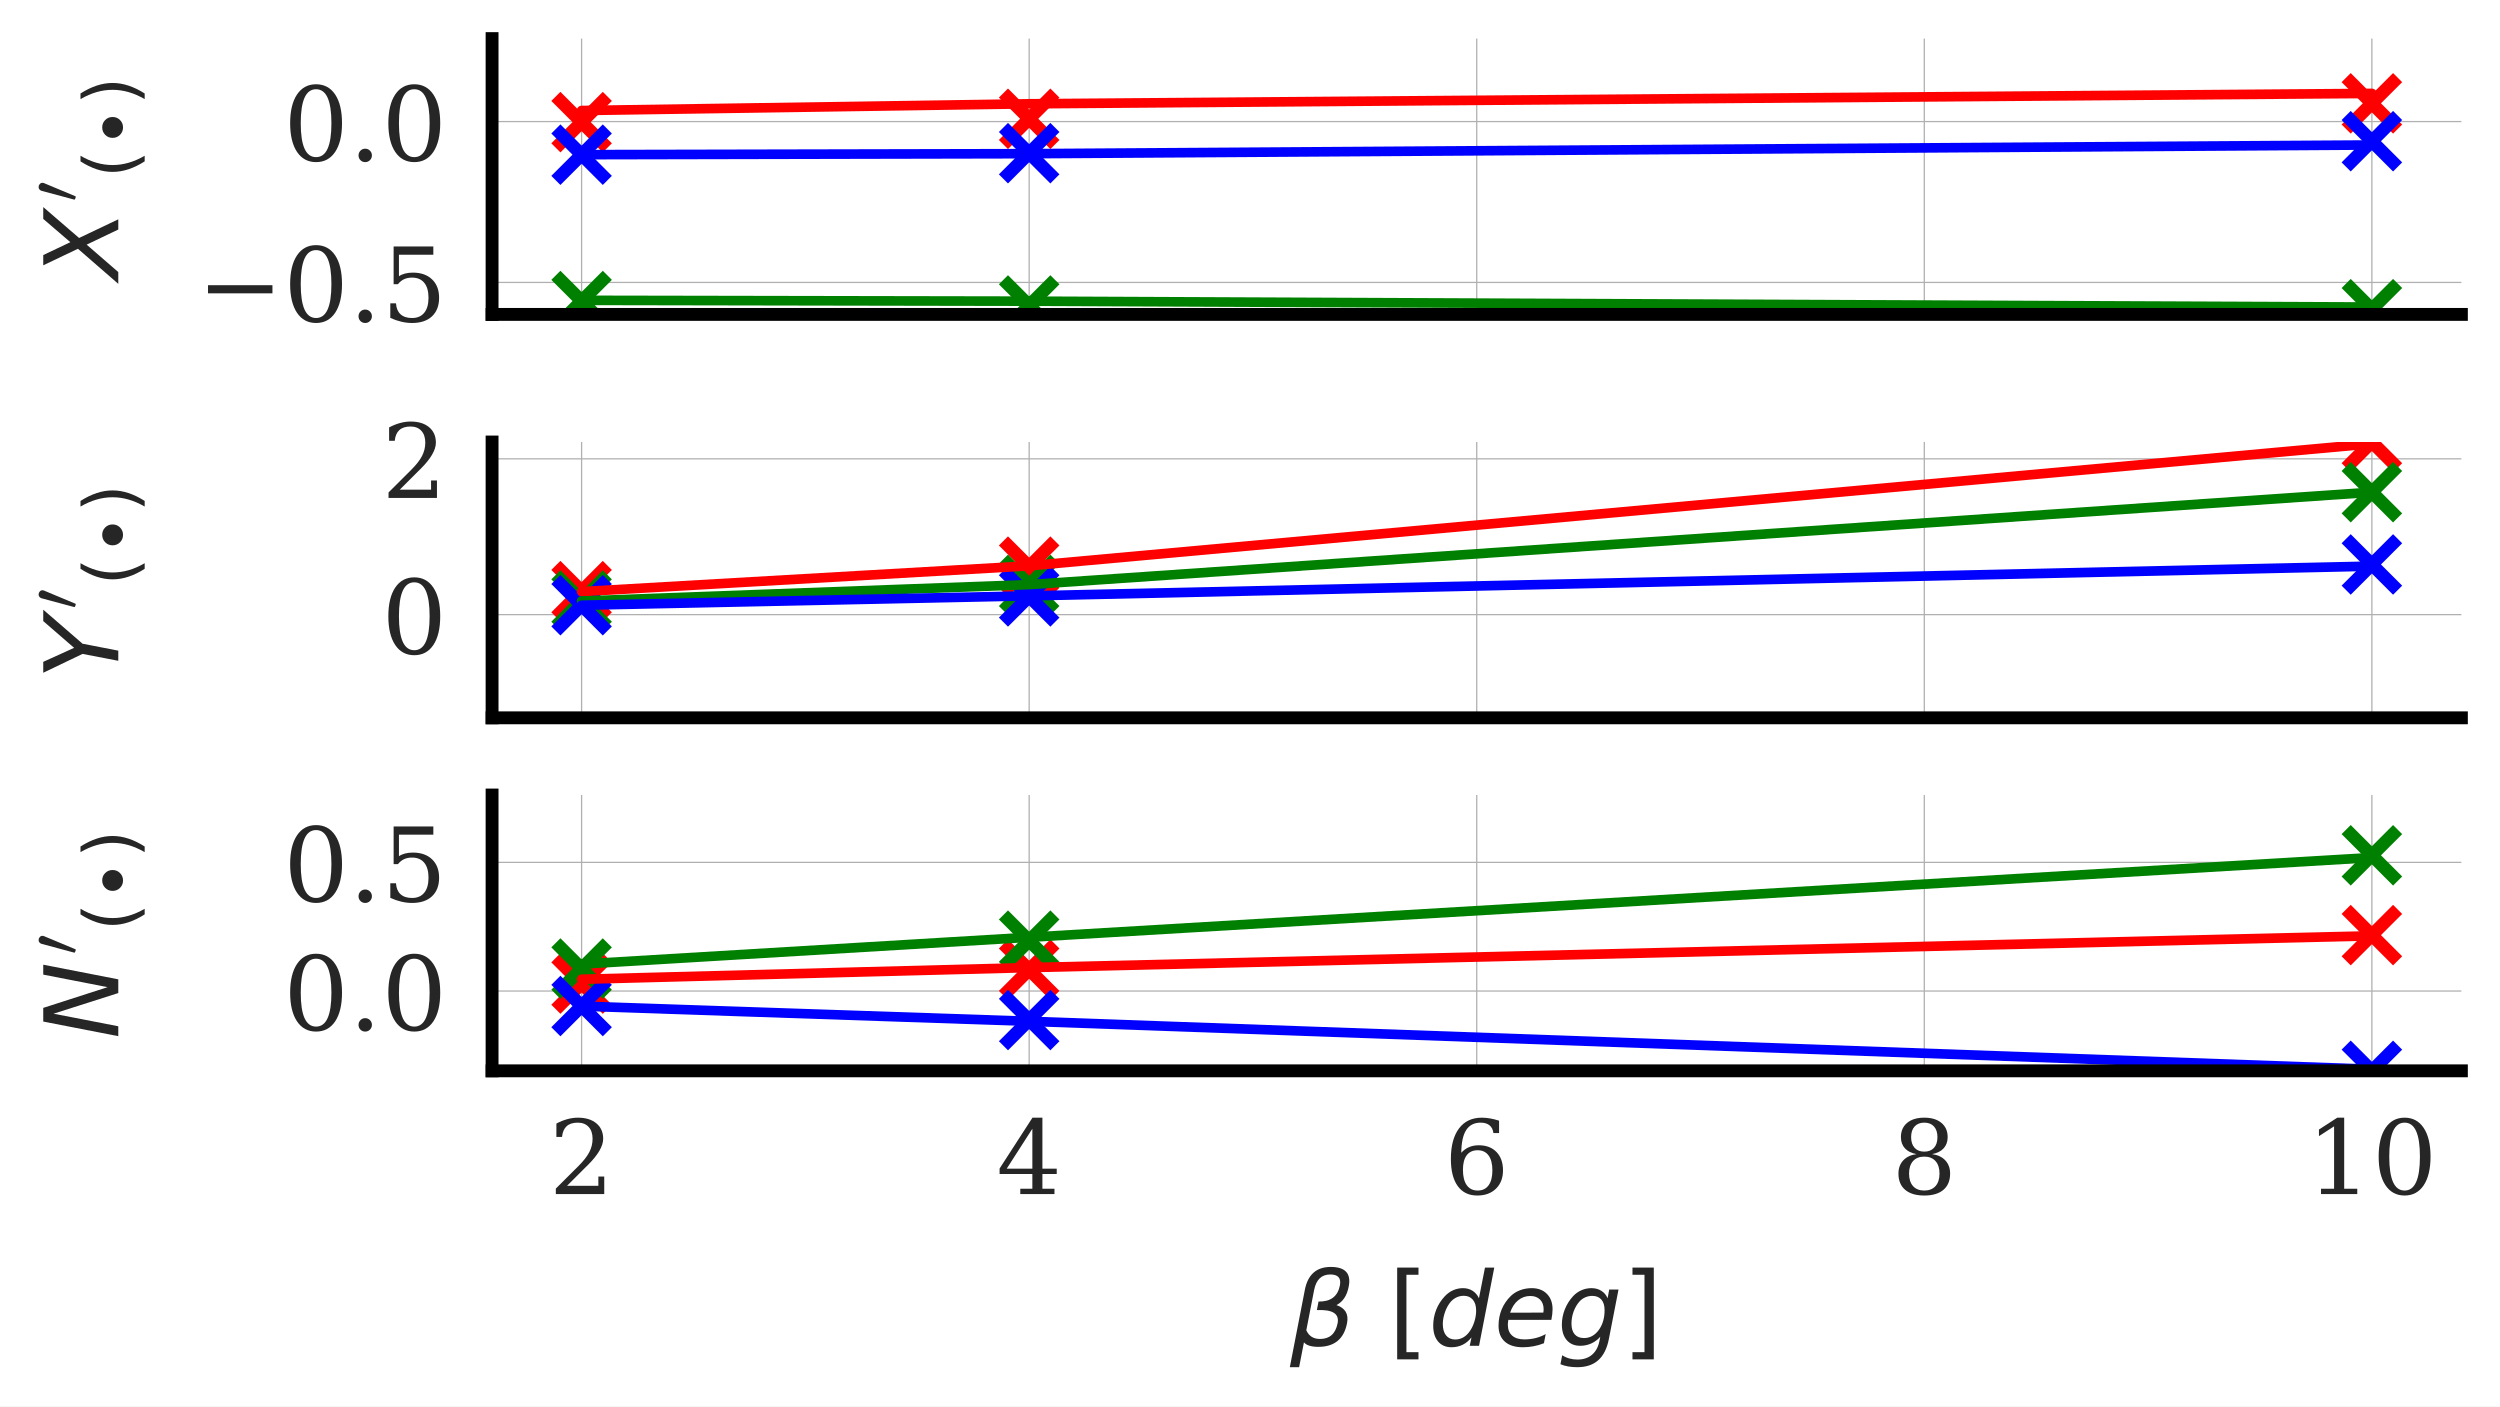
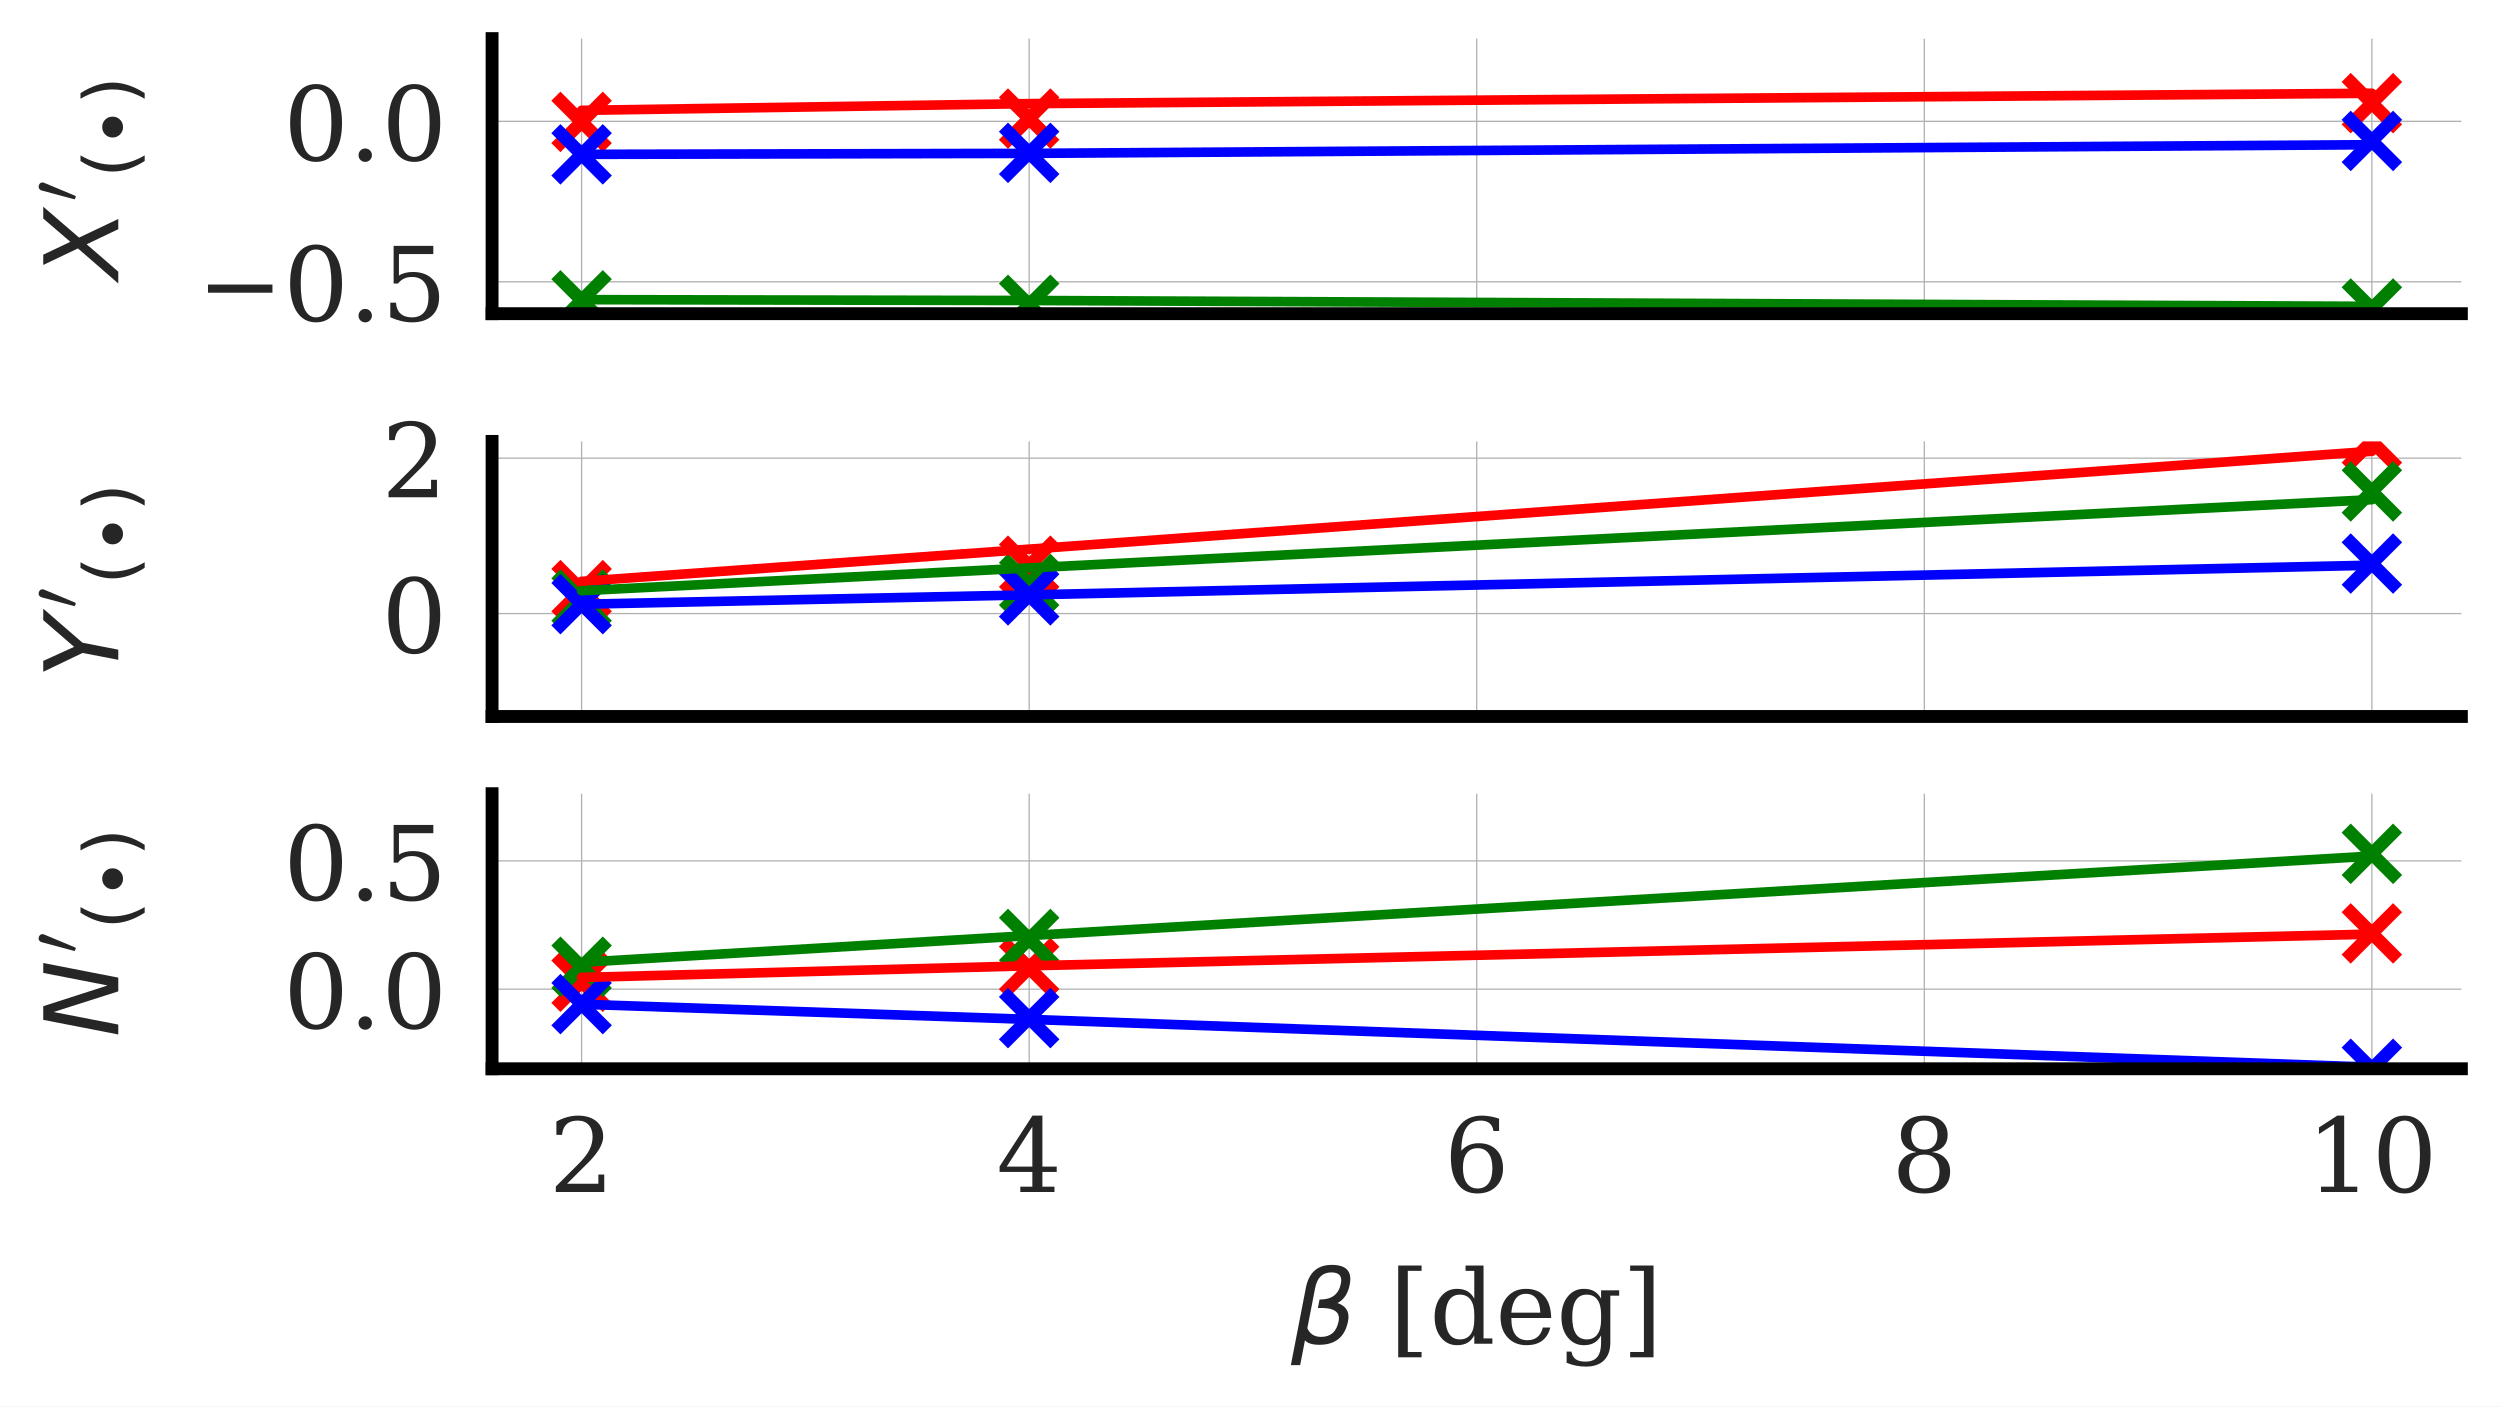
<svg xmlns="http://www.w3.org/2000/svg" xmlns:xlink="http://www.w3.org/1999/xlink" width="194.31pt" height="109.312pt" viewBox="0 0 194.31 109.312" version="1.1">
  <defs>
    <style type="text/css">*{stroke-linejoin: round; stroke-linecap: butt}</style>
  </defs>
  <g id="figure_1">
    <g id="patch_1">
      <path d="M 0 109.312  L 194.31 109.312  L 194.31 0  L 0 0  z " style="fill: #ffffff" />
    </g>
    <g id="axes_1">
      <g id="patch_2">
-         <path d="M 38.246 24.437  L 191.309 24.437  L 191.309 3  L 38.246 3  z " style="fill: #ffffff" />
+         <path d="M 38.246 24.38  L 191.309 24.38  L 191.309 3  L 38.246 3  z " style="fill: #ffffff" />
      </g>
      <g id="matplotlib.axis_1">
        <g id="xtick_1">
          <g id="line2d_1">
-             <path d="M 45.204 24.437  L 45.204 3  " clip-path="url(#pfe09e38cf2)" style="fill: none; stroke: #b0b0b0; stroke-width: 0.1; stroke-linecap: round" />
+             <path d="M 45.204 24.38  L 45.204 3  " clip-path="url(#pa5f23b35cd)" style="fill: none; stroke: #b0b0b0; stroke-width: 0.1; stroke-linecap: round" />
          </g>
          <g id="line2d_2" />
        </g>
        <g id="xtick_2">
          <g id="line2d_3">
-             <path d="M 79.991 24.437  L 79.991 3  " clip-path="url(#pfe09e38cf2)" style="fill: none; stroke: #b0b0b0; stroke-width: 0.1; stroke-linecap: round" />
+             <path d="M 79.991 24.38  L 79.991 3  " clip-path="url(#pa5f23b35cd)" style="fill: none; stroke: #b0b0b0; stroke-width: 0.1; stroke-linecap: round" />
          </g>
          <g id="line2d_4" />
        </g>
        <g id="xtick_3">
          <g id="line2d_5">
-             <path d="M 114.778 24.437  L 114.778 3  " clip-path="url(#pfe09e38cf2)" style="fill: none; stroke: #b0b0b0; stroke-width: 0.1; stroke-linecap: round" />
+             <path d="M 114.778 24.38  L 114.778 3  " clip-path="url(#pa5f23b35cd)" style="fill: none; stroke: #b0b0b0; stroke-width: 0.1; stroke-linecap: round" />
          </g>
          <g id="line2d_6" />
        </g>
        <g id="xtick_4">
          <g id="line2d_7">
-             <path d="M 149.565 24.437  L 149.565 3  " clip-path="url(#pfe09e38cf2)" style="fill: none; stroke: #b0b0b0; stroke-width: 0.1; stroke-linecap: round" />
+             <path d="M 149.565 24.38  L 149.565 3  " clip-path="url(#pa5f23b35cd)" style="fill: none; stroke: #b0b0b0; stroke-width: 0.1; stroke-linecap: round" />
          </g>
          <g id="line2d_8" />
        </g>
        <g id="xtick_5">
          <g id="line2d_9">
-             <path d="M 184.352 24.437  L 184.352 3  " clip-path="url(#pfe09e38cf2)" style="fill: none; stroke: #b0b0b0; stroke-width: 0.1; stroke-linecap: round" />
+             <path d="M 184.352 24.38  L 184.352 3  " clip-path="url(#pa5f23b35cd)" style="fill: none; stroke: #b0b0b0; stroke-width: 0.1; stroke-linecap: round" />
          </g>
          <g id="line2d_10" />
        </g>
      </g>
      <g id="matplotlib.axis_2">
        <g id="ytick_1">
          <g id="line2d_11">
-             <path d="M 38.246 21.951  L 191.309 21.951  " clip-path="url(#pfe09e38cf2)" style="fill: none; stroke: #b0b0b0; stroke-width: 0.1; stroke-linecap: round" />
+             <path d="M 38.246 21.902  L 191.309 21.902  " clip-path="url(#pa5f23b35cd)" style="fill: none; stroke: #b0b0b0; stroke-width: 0.1; stroke-linecap: round" />
          </g>
          <g id="line2d_12" />
          <g id="text_1">
-             <g style="fill: #262626" transform="translate(15.32024 24.99081) scale(0.08 -0.08)">
+             <g style="fill: #262626" transform="translate(15.32024 24.94088) scale(0.08 -0.08)">
              <defs>
                <path id="DejaVuSerif-2212" d="M 678 2259  L 4684 2259  L 4684 1753  L 678 1753  L 678 2259  z " transform="scale(0.015625)" />
                <path id="DejaVuSerif-30" d="M 2034 219  Q 2513 219 2750 744  Q 2988 1269 2988 2328  Q 2988 3391 2750 3916  Q 2513 4441 2034 4441  Q 1556 4441 1318 3916  Q 1081 3391 1081 2328  Q 1081 1269 1318 744  Q 1556 219 2034 219  z M 2034 -91  Q 1275 -91 848 546  Q 422 1184 422 2328  Q 422 3475 848 4112  Q 1275 4750 2034 4750  Q 2797 4750 3222 4112  Q 3647 3475 3647 2328  Q 3647 1184 3222 546  Q 2797 -91 2034 -91  z " transform="scale(0.015625)" />
                <path id="DejaVuSerif-2e" d="M 603 325  Q 603 500 722 622  Q 841 744 1019 744  Q 1191 744 1312 622  Q 1434 500 1434 325  Q 1434 153 1312 31  Q 1191 -91 1019 -91  Q 841 -91 722 29  Q 603 150 603 325  z " transform="scale(0.015625)" />
                <path id="DejaVuSerif-35" d="M 3219 4666  L 3219 4153  L 1081 4153  L 1081 2816  Q 1244 2928 1461 2984  Q 1678 3041 1947 3041  Q 2703 3041 3140 2622  Q 3578 2203 3578 1478  Q 3578 738 3136 323  Q 2694 -91 1894 -91  Q 1572 -91 1234 -12  Q 897 66 544 225  L 544 1131  L 897 1131  Q 925 688 1179 453  Q 1434 219 1894 219  Q 2388 219 2653 544  Q 2919 869 2919 1478  Q 2919 2084 2655 2407  Q 2391 2731 1894 2731  Q 1613 2731 1398 2631  Q 1184 2531 1019 2322  L 750 2322  L 750 4666  L 3219 4666  z " transform="scale(0.015625)" />
              </defs>
              <use xlink:href="#DejaVuSerif-2212" />
              <use xlink:href="#DejaVuSerif-30" x="83.789" />
              <use xlink:href="#DejaVuSerif-2e" x="147.412" />
              <use xlink:href="#DejaVuSerif-35" x="179.199" />
            </g>
          </g>
        </g>
        <g id="ytick_2">
          <g id="line2d_13">
-             <path d="M 38.246 9.448  L 191.309 9.448  " clip-path="url(#pfe09e38cf2)" style="fill: none; stroke: #b0b0b0; stroke-width: 0.1; stroke-linecap: round" />
+             <path d="M 38.246 9.431  L 191.309 9.431  " clip-path="url(#pa5f23b35cd)" style="fill: none; stroke: #b0b0b0; stroke-width: 0.1; stroke-linecap: round" />
          </g>
          <g id="line2d_14" />
          <g id="text_2">
-             <g style="fill: #262626" transform="translate(22.02399 12.48708) scale(0.08 -0.08)">
+             <g style="fill: #262626" transform="translate(22.02399 12.47009) scale(0.08 -0.08)">
              <use xlink:href="#DejaVuSerif-30" />
              <use xlink:href="#DejaVuSerif-2e" x="63.623" />
              <use xlink:href="#DejaVuSerif-30" x="95.41" />
            </g>
          </g>
        </g>
        <g id="text_3">
-           <g style="fill: #262626" transform="translate(9.24024 21.71859) rotate(-90) scale(0.08 -0.08)">
+           <g style="fill: #262626" transform="translate(9.24024 21.69036) rotate(-90) scale(0.08 -0.08)">
            <defs>
              <path id="DejaVuSans-Oblique-58" d="M 878 4666  L 1516 4666  L 2316 2981  L 3763 4666  L 4500 4666  L 2578 2438  L 3738 0  L 3103 0  L 2163 1966  L 459 0  L -275 0  L 1906 2509  L 878 4666  z " transform="scale(0.015625)" />
              <path id="Cmsy10-30" d="M 225 347  Q 184 359 184 409  L 966 3316  Q 1003 3434 1093 3506  Q 1184 3578 1300 3578  Q 1450 3578 1564 3479  Q 1678 3381 1678 3231  Q 1678 3166 1644 3084  L 488 319  Q 466 275 428 275  Q 394 275 320 306  Q 247 338 225 347  z " transform="scale(0.015625)" />
              <path id="DejaVuSans-28" d="M 1984 4856  Q 1566 4138 1362 3434  Q 1159 2731 1159 2009  Q 1159 1288 1364 580  Q 1569 -128 1984 -844  L 1484 -844  Q 1016 -109 783 600  Q 550 1309 550 2009  Q 550 2706 781 3412  Q 1013 4119 1484 4856  L 1984 4856  z " transform="scale(0.015625)" />
              <path id="DejaVuSans-2219" d="M 1075 2006  Q 1075 2394 1345 2661  Q 1616 2928 2009 2928  Q 2397 2928 2664 2661  Q 2931 2394 2931 2006  Q 2931 1616 2662 1347  Q 2394 1078 2003 1078  Q 1613 1078 1344 1347  Q 1075 1616 1075 2006  z " transform="scale(0.015625)" />
              <path id="DejaVuSans-29" d="M 513 4856  L 1013 4856  Q 1481 4119 1714 3412  Q 1947 2706 1947 2009  Q 1947 1309 1714 600  Q 1481 -109 1013 -844  L 513 -844  Q 928 -128 1133 580  Q 1338 1288 1338 2009  Q 1338 2731 1133 3434  Q 928 4138 513 4856  z " transform="scale(0.015625)" />
            </defs>
            <use xlink:href="#DejaVuSans-Oblique-58" transform="translate(0 0.584375)" />
            <use xlink:href="#Cmsy10-30" transform="translate(75.52263 38.86563) scale(0.7)" />
            <use xlink:href="#DejaVuSans-28" transform="translate(98.4572 -15.82188) scale(0.7)" />
            <use xlink:href="#DejaVuSans-2219" transform="translate(125.7668 -15.82188) scale(0.7)" />
            <use xlink:href="#DejaVuSans-29" transform="translate(169.5851 -15.82188) scale(0.7)" />
          </g>
        </g>
      </g>
      <g id="line2d_15">
        <defs>
-           <path id="mb82e162f3f" d="M -2 2  L 2 -2  M -2 -2  L 2 2  " style="stroke: #ff0000" />
+           <path id="m669d3dee5b" d="M -2 2  L 2 -2  M -2 -2  L 2 2  " style="stroke: #ff0000" />
        </defs>
-         <g clip-path="url(#pfe09e38cf2)">
-           <use xlink:href="#mb82e162f3f" x="45.204" y="9.492" style="fill: #ff0000; stroke: #ff0000" />
-           <use xlink:href="#mb82e162f3f" x="79.991" y="9.232" style="fill: #ff0000; stroke: #ff0000" />
-           <use xlink:href="#mb82e162f3f" x="184.352" y="8.032" style="fill: #ff0000; stroke: #ff0000" />
+         <g clip-path="url(#pa5f23b35cd)">
+           <use xlink:href="#m669d3dee5b" x="45.204" y="9.475" style="fill: #ff0000; stroke: #ff0000" />
+           <use xlink:href="#m669d3dee5b" x="79.991" y="9.215" style="fill: #ff0000; stroke: #ff0000" />
+           <use xlink:href="#m669d3dee5b" x="184.352" y="8.018" style="fill: #ff0000; stroke: #ff0000" />
        </g>
      </g>
      <g id="line2d_16">
        <defs>
-           <path id="m06489abb0d" d="M -2 2  L 2 -2  M -2 -2  L 2 2  " style="stroke: #008000" />
+           <path id="m61a333abdd" d="M -2 2  L 2 -2  M -2 -2  L 2 2  " style="stroke: #008000" />
        </defs>
-         <g clip-path="url(#pfe09e38cf2)">
-           <use xlink:href="#m06489abb0d" x="45.204" y="23.399" style="fill: #008000; stroke: #008000" />
-           <use xlink:href="#m06489abb0d" x="79.991" y="23.744" style="fill: #008000; stroke: #008000" />
-           <use xlink:href="#m06489abb0d" x="184.352" y="24.033" style="fill: #008000; stroke: #008000" />
+         <g clip-path="url(#pa5f23b35cd)">
+           <use xlink:href="#m61a333abdd" x="45.204" y="23.345" style="fill: #008000; stroke: #008000" />
+           <use xlink:href="#m61a333abdd" x="79.991" y="23.689" style="fill: #008000; stroke: #008000" />
+           <use xlink:href="#m61a333abdd" x="184.352" y="23.978" style="fill: #008000; stroke: #008000" />
        </g>
      </g>
      <g id="line2d_17">
        <defs>
-           <path id="m47cf27d0ff" d="M -2 2  L 2 -2  M -2 -2  L 2 2  " style="stroke: #0000ff" />
+           <path id="m25fa1c85c9" d="M -2 2  L 2 -2  M -2 -2  L 2 2  " style="stroke: #0000ff" />
        </defs>
-         <g clip-path="url(#pfe09e38cf2)">
-           <use xlink:href="#m47cf27d0ff" x="45.204" y="12.022" style="fill: #0000ff; stroke: #0000ff" />
-           <use xlink:href="#m47cf27d0ff" x="79.991" y="11.905" style="fill: #0000ff; stroke: #0000ff" />
-           <use xlink:href="#m47cf27d0ff" x="184.352" y="10.975" style="fill: #0000ff; stroke: #0000ff" />
+         <g clip-path="url(#pa5f23b35cd)">
+           <use xlink:href="#m25fa1c85c9" x="45.204" y="11.998" style="fill: #0000ff; stroke: #0000ff" />
+           <use xlink:href="#m25fa1c85c9" x="79.991" y="11.881" style="fill: #0000ff; stroke: #0000ff" />
+           <use xlink:href="#m25fa1c85c9" x="184.352" y="10.954" style="fill: #0000ff; stroke: #0000ff" />
        </g>
      </g>
      <g id="line2d_18">
-         <path d="M 45.204 8.591  L 79.991 8.067  L 184.352 7.261  " clip-path="url(#pfe09e38cf2)" style="fill: none; stroke: #ff0000; stroke-width: 0.75; stroke-linecap: round" />
+         <path d="M 45.204 8.577  L 79.991 8.054  L 184.352 7.25  " clip-path="url(#pa5f23b35cd)" style="fill: none; stroke: #ff0000; stroke-width: 0.75; stroke-linecap: round" />
      </g>
      <g id="line2d_19">
-         <path d="M 45.204 23.343  L 79.991 23.409  L 184.352 23.865  " clip-path="url(#pfe09e38cf2)" style="fill: none; stroke: #008000; stroke-width: 0.75; stroke-linecap: round" />
+         <path d="M 45.204 23.29  L 79.991 23.355  L 184.352 23.81  " clip-path="url(#pa5f23b35cd)" style="fill: none; stroke: #008000; stroke-width: 0.75; stroke-linecap: round" />
      </g>
      <g id="line2d_20">
-         <path d="M 45.204 12.021  L 79.991 11.945  L 184.352 11.27  " clip-path="url(#pfe09e38cf2)" style="fill: none; stroke: #0000ff; stroke-width: 0.75; stroke-linecap: round" />
+         <path d="M 45.204 11.997  L 79.991 11.921  L 184.352 11.248  " clip-path="url(#pa5f23b35cd)" style="fill: none; stroke: #0000ff; stroke-width: 0.75; stroke-linecap: round" />
      </g>
      <g id="patch_3">
-         <path d="M 38.246 24.437  L 38.246 3  " style="fill: none; stroke: #000000; stroke-linejoin: miter; stroke-linecap: square" />
+         <path d="M 38.246 24.38  L 38.246 3  " style="fill: none; stroke: #000000; stroke-linejoin: miter; stroke-linecap: square" />
      </g>
      <g id="patch_4">
-         <path d="M 38.246 24.437  L 191.309 24.437  " style="fill: none; stroke: #000000; stroke-linejoin: miter; stroke-linecap: square" />
+         <path d="M 38.246 24.38  L 191.309 24.38  " style="fill: none; stroke: #000000; stroke-linejoin: miter; stroke-linecap: square" />
      </g>
    </g>
    <g id="axes_2">
      <g id="patch_5">
-         <path d="M 38.246 55.792  L 191.309 55.792  L 191.309 34.355  L 38.246 34.355  z " style="fill: #ffffff" />
+         <path d="M 38.246 55.688  L 191.309 55.688  L 191.309 34.308  L 38.246 34.308  z " style="fill: #ffffff" />
      </g>
      <g id="matplotlib.axis_3">
        <g id="xtick_6">
          <g id="line2d_21">
-             <path d="M 45.204 55.792  L 45.204 34.355  " clip-path="url(#p646c30a40f)" style="fill: none; stroke: #b0b0b0; stroke-width: 0.1; stroke-linecap: round" />
+             <path d="M 45.204 55.688  L 45.204 34.308  " clip-path="url(#pbe70ea8ab2)" style="fill: none; stroke: #b0b0b0; stroke-width: 0.1; stroke-linecap: round" />
          </g>
          <g id="line2d_22" />
        </g>
        <g id="xtick_7">
          <g id="line2d_23">
-             <path d="M 79.991 55.792  L 79.991 34.355  " clip-path="url(#p646c30a40f)" style="fill: none; stroke: #b0b0b0; stroke-width: 0.1; stroke-linecap: round" />
+             <path d="M 79.991 55.688  L 79.991 34.308  " clip-path="url(#pbe70ea8ab2)" style="fill: none; stroke: #b0b0b0; stroke-width: 0.1; stroke-linecap: round" />
          </g>
          <g id="line2d_24" />
        </g>
        <g id="xtick_8">
          <g id="line2d_25">
-             <path d="M 114.778 55.792  L 114.778 34.355  " clip-path="url(#p646c30a40f)" style="fill: none; stroke: #b0b0b0; stroke-width: 0.1; stroke-linecap: round" />
+             <path d="M 114.778 55.688  L 114.778 34.308  " clip-path="url(#pbe70ea8ab2)" style="fill: none; stroke: #b0b0b0; stroke-width: 0.1; stroke-linecap: round" />
          </g>
          <g id="line2d_26" />
        </g>
        <g id="xtick_9">
          <g id="line2d_27">
-             <path d="M 149.565 55.792  L 149.565 34.355  " clip-path="url(#p646c30a40f)" style="fill: none; stroke: #b0b0b0; stroke-width: 0.1; stroke-linecap: round" />
+             <path d="M 149.565 55.688  L 149.565 34.308  " clip-path="url(#pbe70ea8ab2)" style="fill: none; stroke: #b0b0b0; stroke-width: 0.1; stroke-linecap: round" />
          </g>
          <g id="line2d_28" />
        </g>
        <g id="xtick_10">
          <g id="line2d_29">
-             <path d="M 184.352 55.792  L 184.352 34.355  " clip-path="url(#p646c30a40f)" style="fill: none; stroke: #b0b0b0; stroke-width: 0.1; stroke-linecap: round" />
+             <path d="M 184.352 55.688  L 184.352 34.308  " clip-path="url(#pbe70ea8ab2)" style="fill: none; stroke: #b0b0b0; stroke-width: 0.1; stroke-linecap: round" />
          </g>
          <g id="line2d_30" />
        </g>
      </g>
      <g id="matplotlib.axis_4">
        <g id="ytick_3">
          <g id="line2d_31">
-             <path d="M 38.246 47.772  L 191.309 47.772  " clip-path="url(#p646c30a40f)" style="fill: none; stroke: #b0b0b0; stroke-width: 0.1; stroke-linecap: round" />
+             <path d="M 38.246 47.69  L 191.309 47.69  " clip-path="url(#pbe70ea8ab2)" style="fill: none; stroke: #b0b0b0; stroke-width: 0.1; stroke-linecap: round" />
          </g>
          <g id="line2d_32" />
          <g id="text_4">
-             <g style="fill: #262626" transform="translate(29.65649 50.81173) scale(0.08 -0.08)">
+             <g style="fill: #262626" transform="translate(29.65649 50.72933) scale(0.08 -0.08)">
              <use xlink:href="#DejaVuSerif-30" />
            </g>
          </g>
        </g>
        <g id="ytick_4">
          <g id="line2d_33">
-             <path d="M 38.246 35.662  L 191.309 35.662  " clip-path="url(#p646c30a40f)" style="fill: none; stroke: #b0b0b0; stroke-width: 0.1; stroke-linecap: round" />
+             <path d="M 38.246 35.611  L 191.309 35.611  " clip-path="url(#pbe70ea8ab2)" style="fill: none; stroke: #b0b0b0; stroke-width: 0.1; stroke-linecap: round" />
          </g>
          <g id="line2d_34" />
          <g id="text_5">
-             <g style="fill: #262626" transform="translate(29.65649 38.70109) scale(0.08 -0.08)">
+             <g style="fill: #262626" transform="translate(29.65649 38.65061) scale(0.08 -0.08)">
              <defs>
                <path id="DejaVuSerif-32" d="M 819 3553  L 469 3553  L 469 4384  Q 803 4563 1142 4656  Q 1481 4750 1806 4750  Q 2534 4750 2956 4397  Q 3378 4044 3378 3438  Q 3378 2753 2422 1800  Q 2347 1728 2309 1691  L 1131 513  L 3078 513  L 3078 1088  L 3444 1088  L 3444 0  L 434 0  L 434 341  L 1850 1753  Q 2319 2222 2519 2614  Q 2719 3006 2719 3438  Q 2719 3909 2473 4175  Q 2228 4441 1797 4441  Q 1350 4441 1106 4219  Q 863 3997 819 3553  z " transform="scale(0.015625)" />
              </defs>
              <use xlink:href="#DejaVuSerif-32" />
            </g>
          </g>
        </g>
        <g id="text_6">
-           <g style="fill: #262626" transform="translate(9.24024 52.79327) rotate(-90) scale(0.08 -0.08)">
+           <g style="fill: #262626" transform="translate(9.24024 52.71799) rotate(-90) scale(0.08 -0.08)">
            <defs>
              <path id="DejaVuSans-Oblique-59" d="M 403 4666  L 1081 4666  L 1953 2747  L 3616 4666  L 4325 4666  L 2209 2222  L 1778 0  L 1147 0  L 1575 2222  L 403 4666  z " transform="scale(0.015625)" />
            </defs>
            <use xlink:href="#DejaVuSans-Oblique-59" transform="translate(0 0.584375)" />
            <use xlink:href="#Cmsy10-30" transform="translate(68.10076 38.86563) scale(0.7)" />
            <use xlink:href="#DejaVuSans-28" transform="translate(91.03533 -15.82188) scale(0.7)" />
            <use xlink:href="#DejaVuSans-2219" transform="translate(118.3449 -15.82188) scale(0.7)" />
            <use xlink:href="#DejaVuSans-29" transform="translate(162.1633 -15.82188) scale(0.7)" />
          </g>
        </g>
      </g>
      <g id="line2d_35">
-         <g clip-path="url(#p646c30a40f)">
-           <use xlink:href="#mb82e162f3f" x="45.204" y="45.945" style="fill: #ff0000; stroke: #ff0000" />
-           <use xlink:href="#mb82e162f3f" x="79.991" y="44.041" style="fill: #ff0000; stroke: #ff0000" />
-           <use xlink:href="#mb82e162f3f" x="184.352" y="34.355" style="fill: #ff0000; stroke: #ff0000" />
+         <g clip-path="url(#pbe70ea8ab2)">
+           <use xlink:href="#m669d3dee5b" x="45.204" y="45.867" style="fill: #ff0000; stroke: #ff0000" />
+           <use xlink:href="#m669d3dee5b" x="79.991" y="43.968" style="fill: #ff0000; stroke: #ff0000" />
+           <use xlink:href="#m669d3dee5b" x="184.352" y="34.308" style="fill: #ff0000; stroke: #ff0000" />
        </g>
      </g>
      <g id="line2d_36">
-         <g clip-path="url(#p646c30a40f)">
-           <use xlink:href="#m06489abb0d" x="45.204" y="46.677" style="fill: #008000; stroke: #008000" />
-           <use xlink:href="#m06489abb0d" x="79.991" y="45.458" style="fill: #008000; stroke: #008000" />
-           <use xlink:href="#m06489abb0d" x="184.352" y="38.255" style="fill: #008000; stroke: #008000" />
+         <g clip-path="url(#pbe70ea8ab2)">
+           <use xlink:href="#m61a333abdd" x="45.204" y="46.598" style="fill: #008000; stroke: #008000" />
+           <use xlink:href="#m61a333abdd" x="79.991" y="45.382" style="fill: #008000; stroke: #008000" />
+           <use xlink:href="#m61a333abdd" x="184.352" y="38.198" style="fill: #008000; stroke: #008000" />
        </g>
      </g>
      <g id="line2d_37">
-         <g clip-path="url(#p646c30a40f)">
-           <use xlink:href="#m47cf27d0ff" x="45.204" y="47.04" style="fill: #0000ff; stroke: #0000ff" />
-           <use xlink:href="#m47cf27d0ff" x="79.991" y="46.355" style="fill: #0000ff; stroke: #0000ff" />
-           <use xlink:href="#m47cf27d0ff" x="184.352" y="43.872" style="fill: #0000ff; stroke: #0000ff" />
+         <g clip-path="url(#pbe70ea8ab2)">
+           <use xlink:href="#m25fa1c85c9" x="45.204" y="46.959" style="fill: #0000ff; stroke: #0000ff" />
+           <use xlink:href="#m25fa1c85c9" x="79.991" y="46.276" style="fill: #0000ff; stroke: #0000ff" />
+           <use xlink:href="#m25fa1c85c9" x="184.352" y="43.8" style="fill: #0000ff; stroke: #0000ff" />
        </g>
      </g>
      <g id="line2d_38">
-         <path d="M 45.204 45.983  L 79.991 43.978  L 184.352 34.486  " clip-path="url(#p646c30a40f)" style="fill: none; stroke: #ff0000; stroke-width: 0.75; stroke-linecap: round" />
+         <path d="M 45.204 45.187  L 79.991 42.683  L 184.352 35.074  " clip-path="url(#pbe70ea8ab2)" style="fill: none; stroke: #ff0000; stroke-width: 0.75; stroke-linecap: round" />
      </g>
      <g id="line2d_39">
-         <path d="M 45.204 46.712  L 79.991 45.438  L 184.352 38.256  " clip-path="url(#p646c30a40f)" style="fill: none; stroke: #008000; stroke-width: 0.75; stroke-linecap: round" />
+         <path d="M 45.204 45.914  L 79.991 44.14  L 184.352 38.834  " clip-path="url(#pbe70ea8ab2)" style="fill: none; stroke: #008000; stroke-width: 0.75; stroke-linecap: round" />
      </g>
      <g id="line2d_40">
-         <path d="M 45.204 47.043  L 79.991 46.312  L 184.352 44.002  " clip-path="url(#p646c30a40f)" style="fill: none; stroke: #0000ff; stroke-width: 0.75; stroke-linecap: round" />
+         <path d="M 45.204 46.963  L 79.991 46.234  L 184.352 43.929  " clip-path="url(#pbe70ea8ab2)" style="fill: none; stroke: #0000ff; stroke-width: 0.75; stroke-linecap: round" />
      </g>
      <g id="patch_6">
-         <path d="M 38.246 55.792  L 38.246 34.355  " style="fill: none; stroke: #000000; stroke-linejoin: miter; stroke-linecap: square" />
+         <path d="M 38.246 55.688  L 38.246 34.308  " style="fill: none; stroke: #000000; stroke-linejoin: miter; stroke-linecap: square" />
      </g>
      <g id="patch_7">
-         <path d="M 38.246 55.792  L 191.309 55.792  " style="fill: none; stroke: #000000; stroke-linejoin: miter; stroke-linecap: square" />
+         <path d="M 38.246 55.688  L 191.309 55.688  " style="fill: none; stroke: #000000; stroke-linejoin: miter; stroke-linecap: square" />
      </g>
    </g>
    <g id="axes_3">
      <g id="patch_8">
-         <path d="M 38.246 83.229  L 191.309 83.229  L 191.309 61.792  L 38.246 61.792  z " style="fill: #ffffff" />
+         <path d="M 38.246 83.069  L 191.309 83.069  L 191.309 61.689  L 38.246 61.689  z " style="fill: #ffffff" />
      </g>
      <g id="matplotlib.axis_5">
        <g id="xtick_11">
          <g id="line2d_41">
-             <path d="M 45.204 83.229  L 45.204 61.792  " clip-path="url(#p8237dc38c5)" style="fill: none; stroke: #b0b0b0; stroke-width: 0.1; stroke-linecap: round" />
+             <path d="M 45.204 83.069  L 45.204 61.689  " clip-path="url(#p3933ff0e4e)" style="fill: none; stroke: #b0b0b0; stroke-width: 0.1; stroke-linecap: round" />
          </g>
          <g id="line2d_42" />
          <g id="text_7">
-             <g style="fill: #262626" transform="translate(42.6589 92.80756) scale(0.08 -0.08)">
+             <g style="fill: #262626" transform="translate(42.6589 92.64756) scale(0.08 -0.08)">
              <use xlink:href="#DejaVuSerif-32" />
            </g>
          </g>
        </g>
        <g id="xtick_12">
          <g id="line2d_43">
-             <path d="M 79.991 83.229  L 79.991 61.792  " clip-path="url(#p8237dc38c5)" style="fill: none; stroke: #b0b0b0; stroke-width: 0.1; stroke-linecap: round" />
+             <path d="M 79.991 83.069  L 79.991 61.689  " clip-path="url(#p3933ff0e4e)" style="fill: none; stroke: #b0b0b0; stroke-width: 0.1; stroke-linecap: round" />
          </g>
          <g id="line2d_44" />
          <g id="text_8">
-             <g style="fill: #262626" transform="translate(77.44592 92.80756) scale(0.08 -0.08)">
+             <g style="fill: #262626" transform="translate(77.44592 92.64756) scale(0.08 -0.08)">
              <defs>
                <path id="DejaVuSerif-34" d="M 2234 1581  L 2234 4063  L 641 1581  L 2234 1581  z M 3609 0  L 1484 0  L 1484 331  L 2234 331  L 2234 1247  L 197 1247  L 197 1588  L 2241 4750  L 2859 4750  L 2859 1581  L 3750 1581  L 3750 1247  L 2859 1247  L 2859 331  L 3609 331  L 3609 0  z " transform="scale(0.015625)" />
              </defs>
              <use xlink:href="#DejaVuSerif-34" />
            </g>
          </g>
        </g>
        <g id="xtick_13">
          <g id="line2d_45">
-             <path d="M 114.778 83.229  L 114.778 61.792  " clip-path="url(#p8237dc38c5)" style="fill: none; stroke: #b0b0b0; stroke-width: 0.1; stroke-linecap: round" />
+             <path d="M 114.778 83.069  L 114.778 61.689  " clip-path="url(#p3933ff0e4e)" style="fill: none; stroke: #b0b0b0; stroke-width: 0.1; stroke-linecap: round" />
          </g>
          <g id="line2d_46" />
          <g id="text_9">
-             <g style="fill: #262626" transform="translate(112.2329 92.80756) scale(0.08 -0.08)">
+             <g style="fill: #262626" transform="translate(112.2329 92.64756) scale(0.08 -0.08)">
              <defs>
                <path id="DejaVuSerif-36" d="M 2094 219  Q 2534 219 2771 542  Q 3009 866 3009 1472  Q 3009 2078 2771 2401  Q 2534 2725 2094 2725  Q 1647 2725 1412 2412  Q 1178 2100 1178 1509  Q 1178 888 1415 553  Q 1653 219 2094 219  z M 1075 2569  Q 1288 2803 1556 2918  Q 1825 3034 2163 3034  Q 2859 3034 3264 2615  Q 3669 2197 3669 1472  Q 3669 763 3233 336  Q 2797 -91 2069 -91  Q 1278 -91 853 498  Q 428 1088 428 2181  Q 428 3406 931 4078  Q 1434 4750 2350 4750  Q 2597 4750 2869 4703  Q 3141 4656 3425 4563  L 3425 3794  L 3072 3794  Q 3034 4109 2831 4275  Q 2628 4441 2284 4441  Q 1678 4441 1381 3981  Q 1084 3522 1075 2569  z " transform="scale(0.015625)" />
              </defs>
              <use xlink:href="#DejaVuSerif-36" />
            </g>
          </g>
        </g>
        <g id="xtick_14">
          <g id="line2d_47">
-             <path d="M 149.565 83.229  L 149.565 61.792  " clip-path="url(#p8237dc38c5)" style="fill: none; stroke: #b0b0b0; stroke-width: 0.1; stroke-linecap: round" />
+             <path d="M 149.565 83.069  L 149.565 61.689  " clip-path="url(#p3933ff0e4e)" style="fill: none; stroke: #b0b0b0; stroke-width: 0.1; stroke-linecap: round" />
          </g>
          <g id="line2d_48" />
          <g id="text_10">
-             <g style="fill: #262626" transform="translate(147.02 92.80756) scale(0.08 -0.08)">
+             <g style="fill: #262626" transform="translate(147.02 92.64756) scale(0.08 -0.08)">
              <defs>
                <path id="DejaVuSerif-38" d="M 2981 1275  Q 2981 1775 2732 2051  Q 2484 2328 2034 2328  Q 1584 2328 1336 2051  Q 1088 1775 1088 1275  Q 1088 772 1336 495  Q 1584 219 2034 219  Q 2484 219 2732 495  Q 2981 772 2981 1275  z M 2853 3541  Q 2853 3966 2637 4203  Q 2422 4441 2034 4441  Q 1650 4441 1433 4203  Q 1216 3966 1216 3541  Q 1216 3113 1433 2875  Q 1650 2638 2034 2638  Q 2422 2638 2637 2875  Q 2853 3113 2853 3541  z M 2516 2484  Q 3047 2413 3344 2092  Q 3641 1772 3641 1275  Q 3641 619 3225 264  Q 2809 -91 2034 -91  Q 1263 -91 845 264  Q 428 619 428 1275  Q 428 1772 725 2092  Q 1022 2413 1556 2484  Q 1084 2569 832 2842  Q 581 3116 581 3541  Q 581 4103 968 4426  Q 1356 4750 2034 4750  Q 2713 4750 3100 4426  Q 3488 4103 3488 3541  Q 3488 3116 3236 2842  Q 2984 2569 2516 2484  z " transform="scale(0.015625)" />
              </defs>
              <use xlink:href="#DejaVuSerif-38" />
            </g>
          </g>
        </g>
        <g id="xtick_15">
          <g id="line2d_49">
-             <path d="M 184.352 83.229  L 184.352 61.792  " clip-path="url(#p8237dc38c5)" style="fill: none; stroke: #b0b0b0; stroke-width: 0.1; stroke-linecap: round" />
+             <path d="M 184.352 83.069  L 184.352 61.689  " clip-path="url(#p3933ff0e4e)" style="fill: none; stroke: #b0b0b0; stroke-width: 0.1; stroke-linecap: round" />
          </g>
          <g id="line2d_50" />
          <g id="text_11">
-             <g style="fill: #262626" transform="translate(179.262 92.80756) scale(0.08 -0.08)">
+             <g style="fill: #262626" transform="translate(179.262 92.64756) scale(0.08 -0.08)">
              <defs>
                <path id="DejaVuSerif-31" d="M 909 0  L 909 331  L 1722 331  L 1722 4213  L 781 3603  L 781 4013  L 1919 4750  L 2350 4750  L 2350 331  L 3163 331  L 3163 0  L 909 0  z " transform="scale(0.015625)" />
              </defs>
              <use xlink:href="#DejaVuSerif-31" />
              <use xlink:href="#DejaVuSerif-30" x="63.623" />
            </g>
          </g>
        </g>
        <g id="text_12">
-           <g style="fill: #262626" transform="translate(100.2579 104.6313) scale(0.08 -0.08)">
+           <g style="fill: #262626" transform="translate(100.3379 104.4713) scale(0.08 -0.08)">
            <defs>
              <path id="DejaVuSans-Oblique-3b2" d="M 872 216  L 572 -1331  L -6 -1331  L 928 3478  Q 1206 4903 2538 4903  Q 3888 4903 3659 3700  Q 3503 2844 2894 2531  Q 3713 2250 3553 1416  Q 3272 -69 1759 -66  Q 1097 -63 872 216  z M 1019 966  Q 1259 422 1875 425  Q 2775 425 2966 1406  Q 3138 2288 1675 2219  L 1778 2750  Q 2909 2731 3106 3750  Q 3241 4438 2509 4434  Q 1691 4434 1503 3459  L 1019 966  z " transform="scale(0.015625)" />
              <path id="DejaVuSerif-20" transform="scale(0.015625)" />
-               <path id="DejaVuSans-5b" d="M 550 4863  L 1875 4863  L 1875 4416  L 1125 4416  L 1125 -397  L 1875 -397  L 1875 -844  L 550 -844  L 550 4863  z " transform="scale(0.015625)" />
-               <path id="DejaVuSans-Oblique-64" d="M 2675 525  Q 2444 222 2128 65  Q 1813 -91 1428 -91  Q 903 -91 598 267  Q 294 625 294 1247  Q 294 1766 478 2236  Q 663 2706 1013 3078  Q 1244 3325 1534 3454  Q 1825 3584 2144 3584  Q 2481 3584 2739 3421  Q 2997 3259 3138 2956  L 3513 4863  L 4091 4863  L 3144 0  L 2566 0  L 2675 525  z M 891 1350  Q 891 897 1095 644  Q 1300 391 1663 391  Q 1931 391 2161 520  Q 2391 650 2566 903  Q 2750 1166 2856 1509  Q 2963 1853 2963 2188  Q 2963 2622 2758 2865  Q 2553 3109 2194 3109  Q 1922 3109 1687 2981  Q 1453 2853 1288 2613  Q 1106 2353 998 2009  Q 891 1666 891 1350  z " transform="scale(0.015625)" />
-               <path id="DejaVuSans-Oblique-65" d="M 3078 2063  Q 3088 2113 3092 2166  Q 3097 2219 3097 2272  Q 3097 2653 2873 2875  Q 2650 3097 2266 3097  Q 1838 3097 1509 2826  Q 1181 2556 1013 2059  L 3078 2063  z M 3578 1613  L 903 1613  Q 884 1494 878 1425  Q 872 1356 872 1306  Q 872 872 1139 634  Q 1406 397 1894 397  Q 2269 397 2603 481  Q 2938 566 3225 728  L 3116 159  Q 2806 34 2476 -28  Q 2147 -91 1806 -91  Q 1078 -91 686 257  Q 294 606 294 1247  Q 294 1794 489 2264  Q 684 2734 1063 3103  Q 1306 3334 1642 3459  Q 1978 3584 2356 3584  Q 2950 3584 3301 3228  Q 3653 2872 3653 2272  Q 3653 2128 3634 1964  Q 3616 1800 3578 1613  z " transform="scale(0.015625)" />
-               <path id="DejaVuSans-Oblique-67" d="M 3816 3500  L 3219 434  Q 3047 -456 2561 -893  Q 2075 -1331 1253 -1331  Q 950 -1331 690 -1286  Q 431 -1241 206 -1147  L 313 -588  Q 525 -725 762 -790  Q 1000 -856 1269 -856  Q 1816 -856 2167 -557  Q 2519 -259 2631 300  L 2681 563  Q 2441 288 2122 144  Q 1803 0 1434 0  Q 903 0 598 351  Q 294 703 294 1319  Q 294 1803 478 2267  Q 663 2731 997 3091  Q 1219 3328 1514 3456  Q 1809 3584 2131 3584  Q 2484 3584 2746 3420  Q 3009 3256 3138 2956  L 3238 3500  L 3816 3500  z M 2950 2216  Q 2950 2641 2750 2872  Q 2550 3103 2181 3103  Q 1953 3103 1747 3012  Q 1541 2922 1394 2759  Q 1156 2491 1023 2127  Q 891 1763 891 1375  Q 891 944 1092 712  Q 1294 481 1672 481  Q 2219 481 2584 976  Q 2950 1472 2950 2216  z " transform="scale(0.015625)" />
-               <path id="DejaVuSans-5d" d="M 1947 4863  L 1947 -844  L 622 -844  L 622 -397  L 1369 -397  L 1369 4416  L 622 4416  L 622 4863  L 1947 4863  z " transform="scale(0.015625)" />
+               <path id="DejaVuSerif-5b" d="M 550 4863  L 2003 4863  L 2003 4531  L 1147 4531  L 1147 -513  L 2003 -513  L 2003 -844  L 550 -844  L 550 4863  z " transform="scale(0.015625)" />
+               <path id="DejaVuSerif-64" d="M 3359 331  L 3909 331  L 3909 0  L 2784 0  L 2784 519  Q 2616 206 2355 57  Q 2094 -91 1709 -91  Q 1097 -91 708 395  Q 319 881 319 1663  Q 319 2444 706 2928  Q 1094 3413 1709 3413  Q 2094 3413 2355 3264  Q 2616 3116 2784 2803  L 2784 4531  L 2241 4531  L 2241 4863  L 3359 4863  L 3359 331  z M 2784 1497  L 2784 1825  Q 2784 2422 2554 2737  Q 2325 3053 1888 3053  Q 1444 3053 1217 2703  Q 991 2353 991 1663  Q 991 975 1217 622  Q 1444 269 1888 269  Q 2325 269 2554 583  Q 2784 897 2784 1497  z " transform="scale(0.015625)" />
+               <path id="DejaVuSerif-65" d="M 3469 1600  L 991 1600  L 991 1575  Q 991 903 1244 561  Q 1497 219 1991 219  Q 2369 219 2611 417  Q 2853 616 2950 1006  L 3413 1006  Q 3275 459 2904 184  Q 2534 -91 1931 -91  Q 1203 -91 761 389  Q 319 869 319 1663  Q 319 2450 753 2931  Q 1188 3413 1894 3413  Q 2647 3413 3050 2948  Q 3453 2484 3469 1600  z M 2791 1931  Q 2772 2513 2545 2808  Q 2319 3103 1894 3103  Q 1497 3103 1269 2806  Q 1041 2509 991 1931  L 2791 1931  z " transform="scale(0.015625)" />
+               <path id="DejaVuSerif-67" d="M 3359 2988  L 3359 72  Q 3359 -644 2965 -1033  Q 2572 -1422 1844 -1422  Q 1516 -1422 1216 -1362  Q 916 -1303 641 -1184  L 641 -488  L 941 -488  Q 997 -813 1206 -963  Q 1416 -1113 1806 -1113  Q 2313 -1113 2548 -827  Q 2784 -541 2784 72  L 2784 519  Q 2616 206 2355 57  Q 2094 -91 1709 -91  Q 1097 -91 708 395  Q 319 881 319 1663  Q 319 2444 706 2928  Q 1094 3413 1709 3413  Q 2094 3413 2355 3264  Q 2616 3116 2784 2803  L 2784 3322  L 3909 3322  L 3909 2988  L 3359 2988  z M 2784 1825  Q 2784 2422 2554 2737  Q 2325 3053 1888 3053  Q 1444 3053 1217 2703  Q 991 2353 991 1663  Q 991 975 1217 622  Q 1444 269 1888 269  Q 2325 269 2554 583  Q 2784 897 2784 1497  L 2784 1825  z " transform="scale(0.015625)" />
+               <path id="DejaVuSerif-5d" d="M 1947 4863  L 1947 -844  L 494 -844  L 494 -513  L 1350 -513  L 1350 4531  L 494 4531  L 494 4863  L 1947 4863  z " transform="scale(0.015625)" />
            </defs>
            <use xlink:href="#DejaVuSans-Oblique-3b2" transform="translate(0 0.390625)" />
            <use xlink:href="#DejaVuSerif-20" transform="translate(63.81836 0.390625)" />
-             <use xlink:href="#DejaVuSans-5b" transform="translate(95.60547 0.390625)" />
-             <use xlink:href="#DejaVuSans-Oblique-64" transform="translate(134.6191 0.390625)" />
-             <use xlink:href="#DejaVuSans-Oblique-65" transform="translate(198.0957 0.390625)" />
-             <use xlink:href="#DejaVuSans-Oblique-67" transform="translate(259.6191 0.390625)" />
-             <use xlink:href="#DejaVuSans-5d" transform="translate(323.0957 0.390625)" />
+             <use xlink:href="#DejaVuSerif-5b" transform="translate(95.60547 0.390625)" />
+             <use xlink:href="#DejaVuSerif-64" transform="translate(134.6191 0.390625)" />
+             <use xlink:href="#DejaVuSerif-65" transform="translate(198.6328 0.390625)" />
+             <use xlink:href="#DejaVuSerif-67" transform="translate(257.8125 0.390625)" />
+             <use xlink:href="#DejaVuSerif-5d" transform="translate(321.8262 0.390625)" />
          </g>
        </g>
      </g>
      <g id="matplotlib.axis_6">
        <g id="ytick_5">
          <g id="line2d_51">
-             <path d="M 38.246 77.026  L 191.309 77.026  " clip-path="url(#p8237dc38c5)" style="fill: none; stroke: #b0b0b0; stroke-width: 0.1; stroke-linecap: round" />
+             <path d="M 38.246 76.882  L 191.309 76.882  " clip-path="url(#p3933ff0e4e)" style="fill: none; stroke: #b0b0b0; stroke-width: 0.1; stroke-linecap: round" />
          </g>
          <g id="line2d_52" />
          <g id="text_13">
-             <g style="fill: #262626" transform="translate(22.02399 80.06506) scale(0.08 -0.08)">
+             <g style="fill: #262626" transform="translate(22.02399 79.9214) scale(0.08 -0.08)">
              <use xlink:href="#DejaVuSerif-30" />
              <use xlink:href="#DejaVuSerif-2e" x="63.623" />
              <use xlink:href="#DejaVuSerif-30" x="95.41" />
            </g>
          </g>
        </g>
        <g id="ytick_6">
          <g id="line2d_53">
-             <path d="M 38.246 67.028  L 191.309 67.028  " clip-path="url(#p8237dc38c5)" style="fill: none; stroke: #b0b0b0; stroke-width: 0.1; stroke-linecap: round" />
+             <path d="M 38.246 66.911  L 191.309 66.911  " clip-path="url(#p3933ff0e4e)" style="fill: none; stroke: #b0b0b0; stroke-width: 0.1; stroke-linecap: round" />
          </g>
          <g id="line2d_54" />
          <g id="text_14">
-             <g style="fill: #262626" transform="translate(22.02399 70.06725) scale(0.08 -0.08)">
+             <g style="fill: #262626" transform="translate(22.02399 69.94993) scale(0.08 -0.08)">
              <use xlink:href="#DejaVuSerif-30" />
              <use xlink:href="#DejaVuSerif-2e" x="63.623" />
              <use xlink:href="#DejaVuSerif-35" x="95.41" />
            </g>
          </g>
        </g>
        <g id="text_15">
-           <g style="fill: #262626" transform="translate(9.24024 80.75046) rotate(-90) scale(0.08 -0.08)">
+           <g style="fill: #262626" transform="translate(9.24024 80.6187) rotate(-90) scale(0.08 -0.08)">
            <defs>
              <path id="DejaVuSans-Oblique-4e" d="M 1081 4666  L 1931 4666  L 3219 666  L 4000 4666  L 4616 4666  L 3706 0  L 2853 0  L 1569 4025  L 788 0  L 172 0  L 1081 4666  z " transform="scale(0.015625)" />
            </defs>
            <use xlink:href="#DejaVuSans-Oblique-4e" transform="translate(0 0.584375)" />
            <use xlink:href="#Cmsy10-30" transform="translate(81.82146 38.86563) scale(0.7)" />
            <use xlink:href="#DejaVuSans-28" transform="translate(104.756 -15.82188) scale(0.7)" />
            <use xlink:href="#DejaVuSans-2219" transform="translate(132.0656 -15.82188) scale(0.7)" />
            <use xlink:href="#DejaVuSans-29" transform="translate(175.884 -15.82188) scale(0.7)" />
          </g>
        </g>
      </g>
      <g id="line2d_55">
-         <g clip-path="url(#p8237dc38c5)">
-           <use xlink:href="#mb82e162f3f" x="45.204" y="76.445" style="fill: #ff0000; stroke: #ff0000" />
-           <use xlink:href="#mb82e162f3f" x="79.991" y="75.368" style="fill: #ff0000; stroke: #ff0000" />
-           <use xlink:href="#mb82e162f3f" x="184.352" y="72.681" style="fill: #ff0000; stroke: #ff0000" />
+         <g clip-path="url(#p3933ff0e4e)">
+           <use xlink:href="#m669d3dee5b" x="45.204" y="76.303" style="fill: #ff0000; stroke: #ff0000" />
+           <use xlink:href="#m669d3dee5b" x="79.991" y="75.229" style="fill: #ff0000; stroke: #ff0000" />
+           <use xlink:href="#m669d3dee5b" x="184.352" y="72.549" style="fill: #ff0000; stroke: #ff0000" />
        </g>
      </g>
      <g id="line2d_56">
-         <g clip-path="url(#p8237dc38c5)">
-           <use xlink:href="#m06489abb0d" x="45.204" y="75.279" style="fill: #008000; stroke: #008000" />
-           <use xlink:href="#m06489abb0d" x="79.991" y="73.112" style="fill: #008000; stroke: #008000" />
-           <use xlink:href="#m06489abb0d" x="184.352" y="66.478" style="fill: #008000; stroke: #008000" />
+         <g clip-path="url(#p3933ff0e4e)">
+           <use xlink:href="#m61a333abdd" x="45.204" y="75.14" style="fill: #008000; stroke: #008000" />
+           <use xlink:href="#m61a333abdd" x="79.991" y="72.979" style="fill: #008000; stroke: #008000" />
+           <use xlink:href="#m61a333abdd" x="184.352" y="66.362" style="fill: #008000; stroke: #008000" />
        </g>
      </g>
      <g id="line2d_57">
-         <g clip-path="url(#p8237dc38c5)">
-           <use xlink:href="#m47cf27d0ff" x="45.204" y="78.192" style="fill: #0000ff; stroke: #0000ff" />
-           <use xlink:href="#m47cf27d0ff" x="79.991" y="79.281" style="fill: #0000ff; stroke: #0000ff" />
-           <use xlink:href="#m47cf27d0ff" x="184.352" y="83.229" style="fill: #0000ff; stroke: #0000ff" />
+         <g clip-path="url(#p3933ff0e4e)">
+           <use xlink:href="#m25fa1c85c9" x="45.204" y="78.045" style="fill: #0000ff; stroke: #0000ff" />
+           <use xlink:href="#m25fa1c85c9" x="79.991" y="79.132" style="fill: #0000ff; stroke: #0000ff" />
+           <use xlink:href="#m25fa1c85c9" x="184.352" y="83.069" style="fill: #0000ff; stroke: #0000ff" />
        </g>
      </g>
      <g id="line2d_58">
-         <path d="M 45.204 76.112  L 79.991 75.204  L 184.352 72.737  " clip-path="url(#p8237dc38c5)" style="fill: none; stroke: #ff0000; stroke-width: 0.75; stroke-linecap: round" />
+         <path d="M 45.204 75.97  L 79.991 75.065  L 184.352 72.604  " clip-path="url(#p3933ff0e4e)" style="fill: none; stroke: #ff0000; stroke-width: 0.75; stroke-linecap: round" />
      </g>
      <g id="line2d_59">
-         <path d="M 45.204 74.935  L 79.991 72.848  L 184.352 66.653  " clip-path="url(#p8237dc38c5)" style="fill: none; stroke: #008000; stroke-width: 0.75; stroke-linecap: round" />
+         <path d="M 45.204 74.797  L 79.991 72.715  L 184.352 66.537  " clip-path="url(#p3933ff0e4e)" style="fill: none; stroke: #008000; stroke-width: 0.75; stroke-linecap: round" />
      </g>
      <g id="line2d_60">
-         <path d="M 45.204 78.202  L 79.991 79.381  L 184.352 83.109  " clip-path="url(#p8237dc38c5)" style="fill: none; stroke: #0000ff; stroke-width: 0.75; stroke-linecap: round" />
+         <path d="M 45.204 78.055  L 79.991 79.231  L 184.352 82.949  " clip-path="url(#p3933ff0e4e)" style="fill: none; stroke: #0000ff; stroke-width: 0.75; stroke-linecap: round" />
      </g>
      <g id="patch_9">
-         <path d="M 38.246 83.229  L 38.246 61.792  " style="fill: none; stroke: #000000; stroke-linejoin: miter; stroke-linecap: square" />
+         <path d="M 38.246 83.069  L 38.246 61.689  " style="fill: none; stroke: #000000; stroke-linejoin: miter; stroke-linecap: square" />
      </g>
      <g id="patch_10">
-         <path d="M 38.246 83.229  L 191.309 83.229  " style="fill: none; stroke: #000000; stroke-linejoin: miter; stroke-linecap: square" />
+         <path d="M 38.246 83.069  L 191.309 83.069  " style="fill: none; stroke: #000000; stroke-linejoin: miter; stroke-linecap: square" />
      </g>
    </g>
  </g>
  <defs>
-     <clipPath id="pfe09e38cf2">
-       <rect x="38.246" y="3" width="153.063" height="21.437" />
+     <clipPath id="pa5f23b35cd">
+       <rect x="38.246" y="3" width="153.063" height="21.38" />
    </clipPath>
-     <clipPath id="p646c30a40f">
-       <rect x="38.246" y="34.355" width="153.063" height="21.437" />
+     <clipPath id="pbe70ea8ab2">
+       <rect x="38.246" y="34.308" width="153.063" height="21.38" />
    </clipPath>
-     <clipPath id="p8237dc38c5">
-       <rect x="38.246" y="61.792" width="153.063" height="21.437" />
+     <clipPath id="p3933ff0e4e">
+       <rect x="38.246" y="61.689" width="153.063" height="21.38" />
    </clipPath>
  </defs>
</svg>
